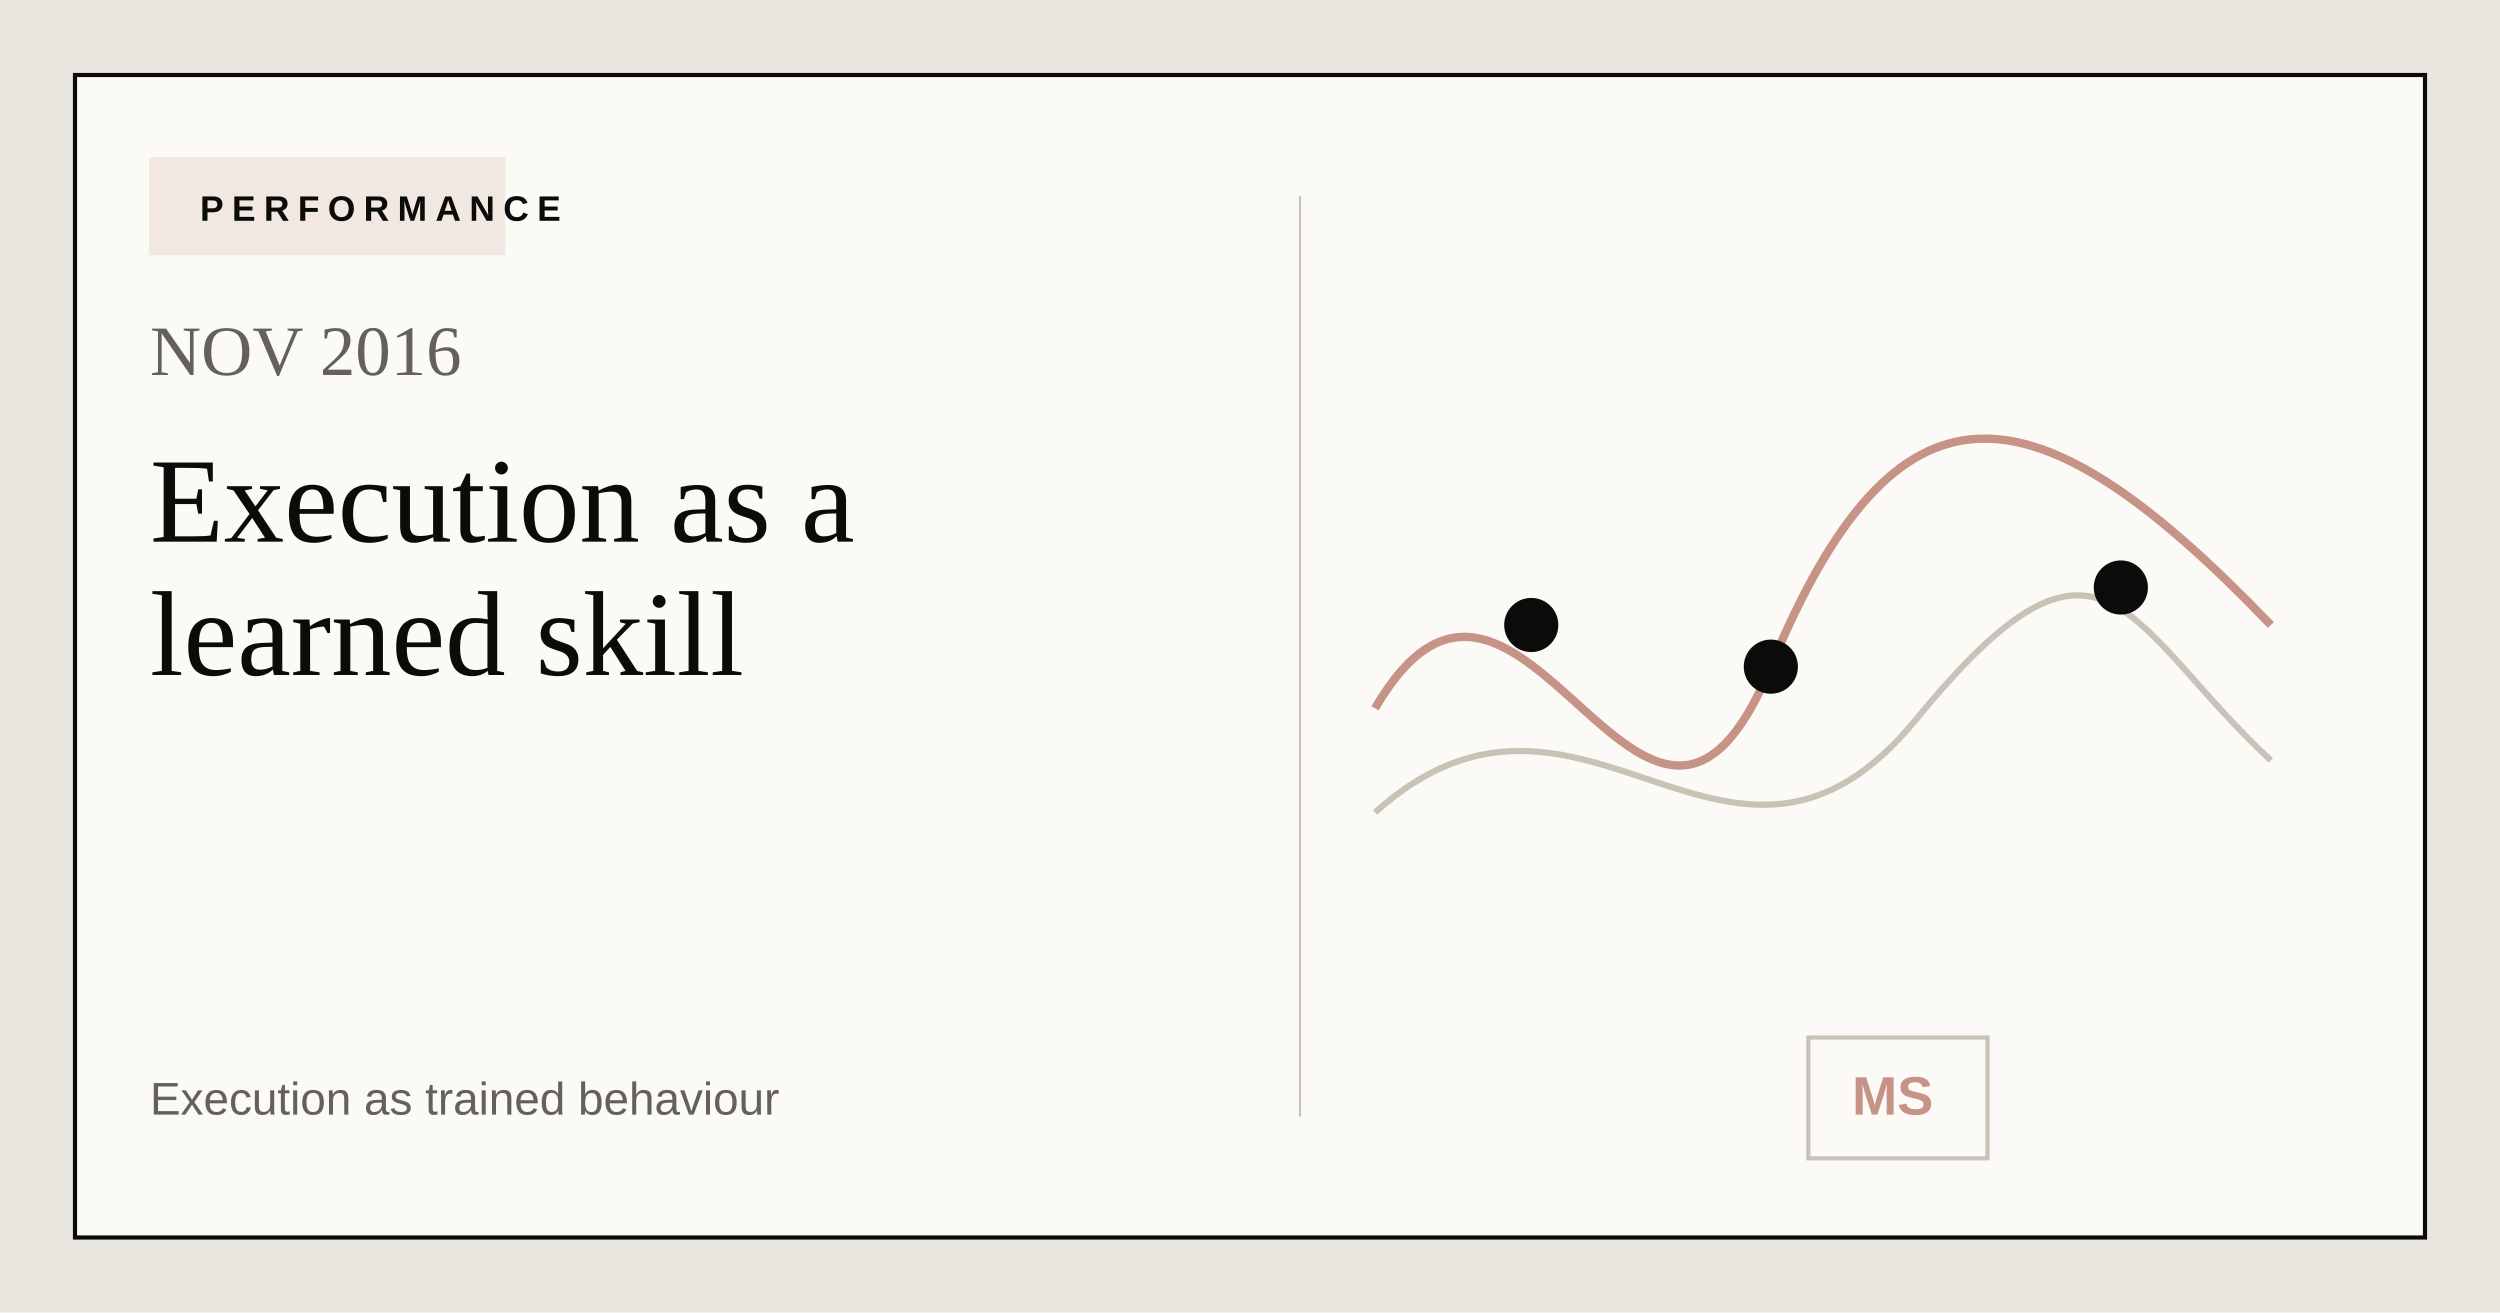
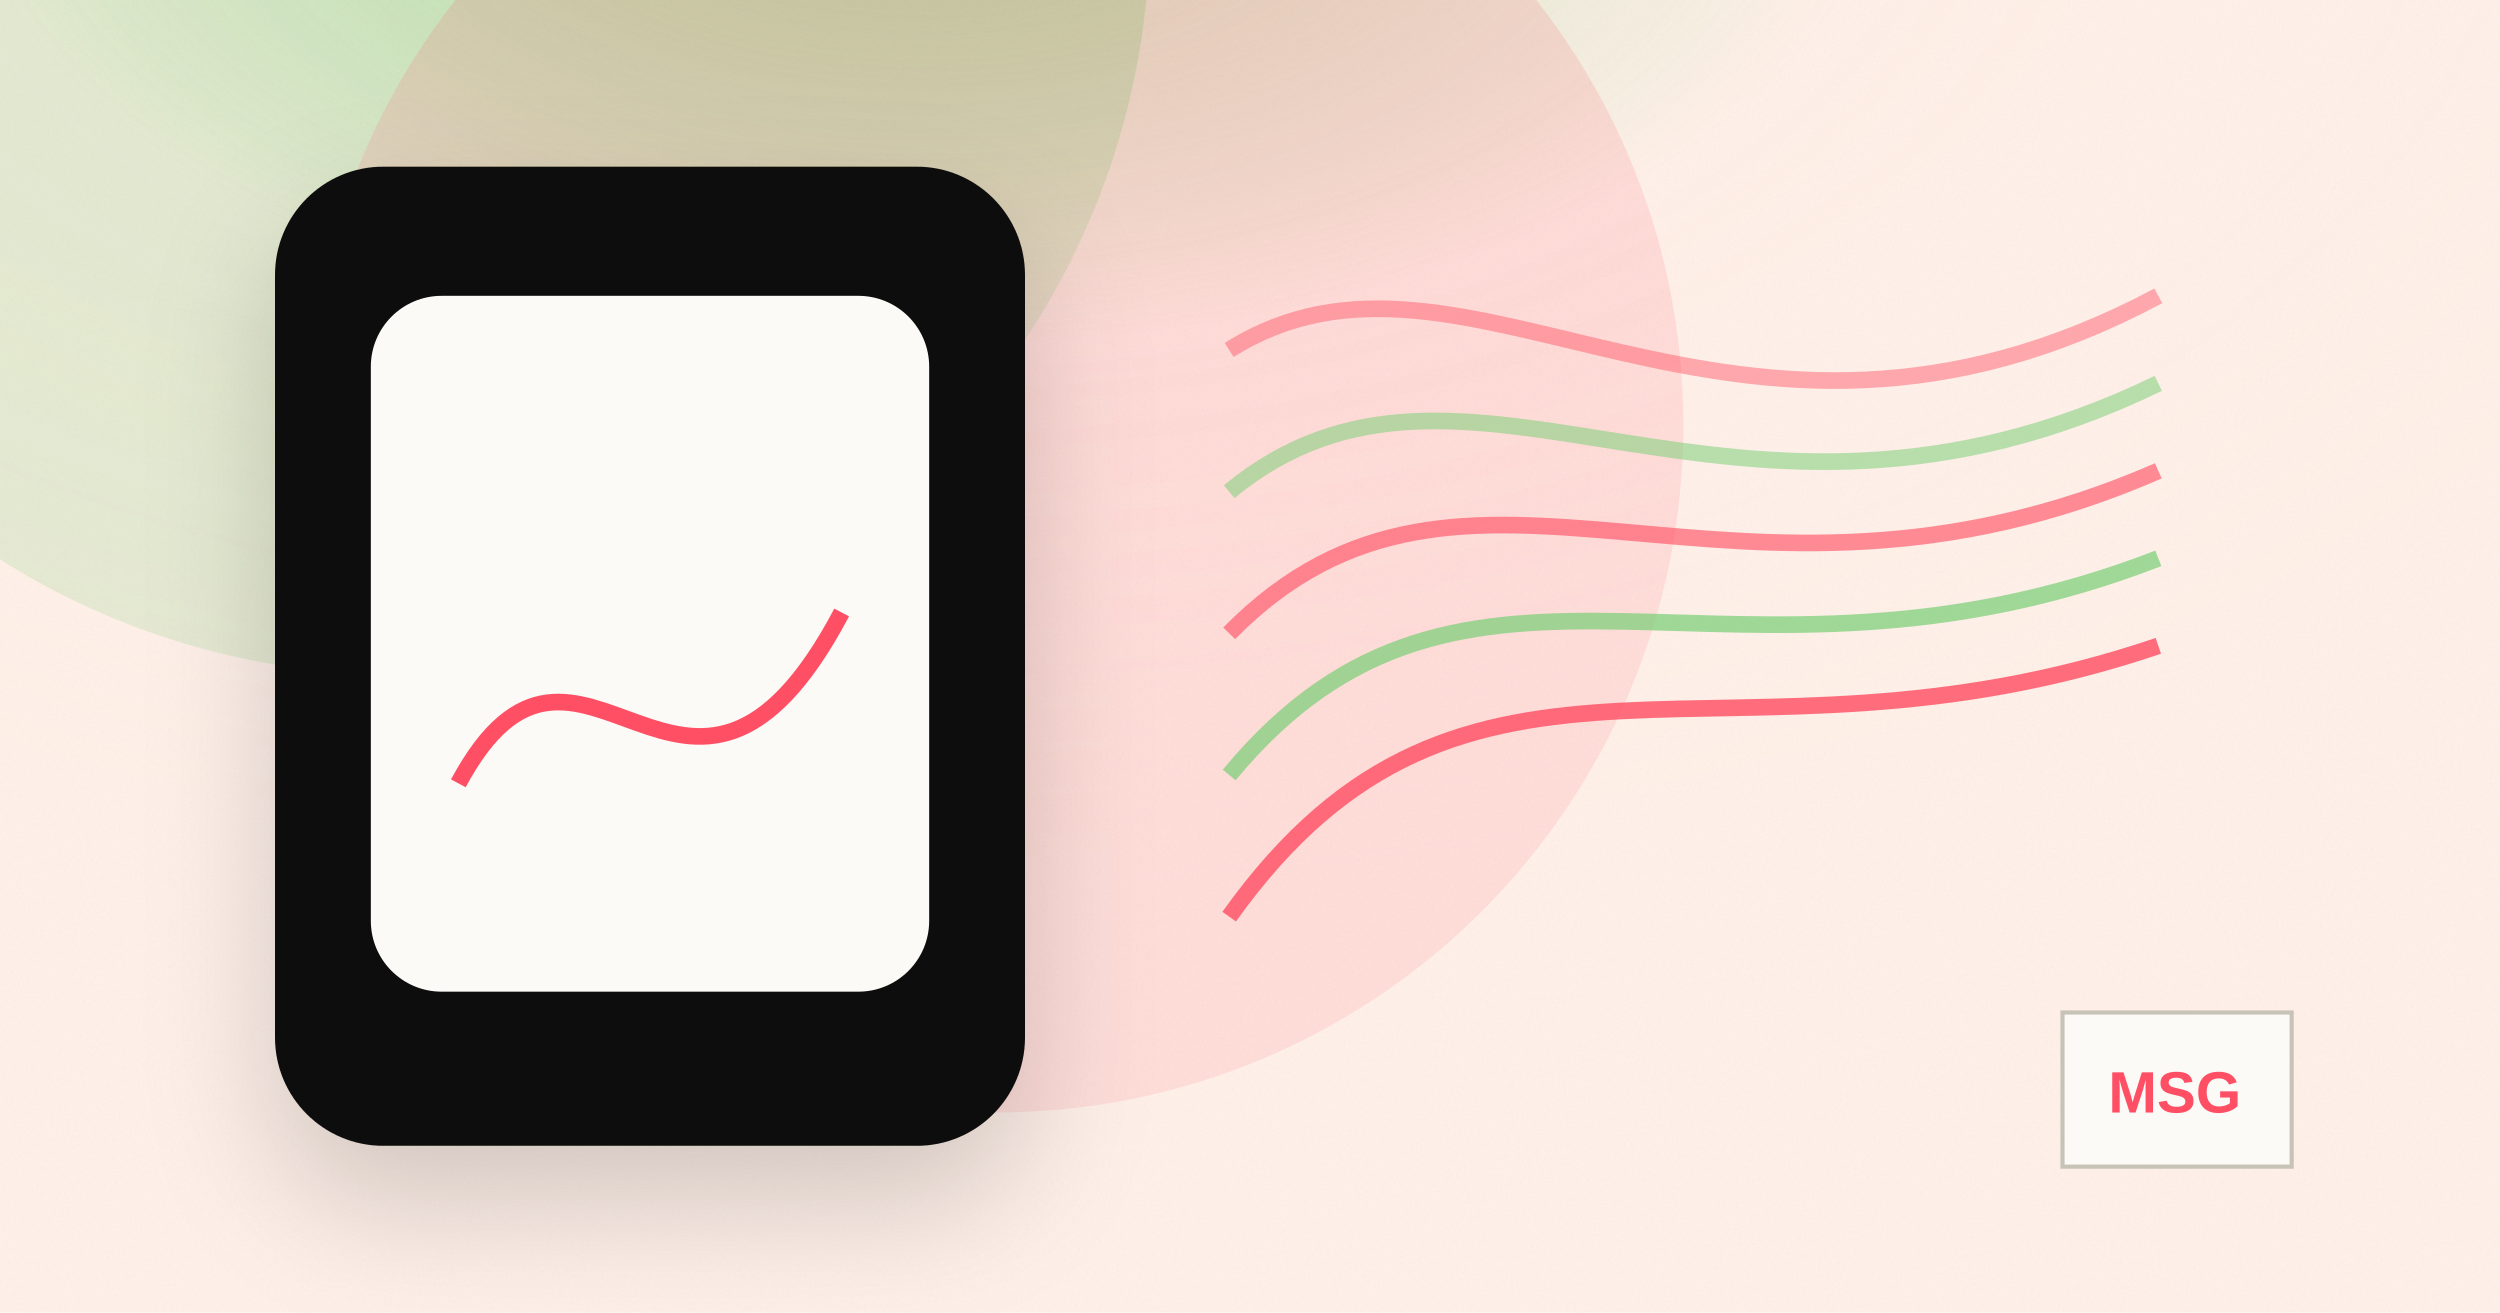
<svg xmlns="http://www.w3.org/2000/svg" width="1200" height="630" viewBox="0 0 1200 630" role="img" aria-labelledby="title desc">
-   <rect width="1200" height="630" fill="#e8e6df" />
-   <rect x="36" y="36" width="1128" height="558" fill="#fbfaf7" stroke="#0b0b09" stroke-width="2" />
-   <rect x="72" y="76" width="170" height="46" fill="#c69386" opacity="0.18" stroke="#c69386" stroke-width="1" />
-   <text x="96" y="106" font-family="Arial, Helvetica, sans-serif" font-size="17" font-weight="700" letter-spacing="4" fill="#0b0b09">PERFORMANCE</text>
-   <text x="72" y="180" font-family="Georgia, 'Times New Roman', serif" font-size="34" fill="#64615b">NOV 2016</text>
-   <text x="72" y="260" font-family="Georgia, 'Times New Roman', serif" font-size="58" font-weight="500" fill="#0b0b09">Execution as a</text>
-   <text x="72" y="324" font-family="Georgia, 'Times New Roman', serif" font-size="58" font-weight="500" fill="#0b0b09">learned skill</text>
-   <text x="72" y="535" font-family="Arial, Helvetica, sans-serif" font-size="22" fill="#64615b">Execution as trained behaviour</text>
-   <path d="M660 340 C730 220 790 465 850 320 S975 180 1090 300" fill="none" stroke="#c69386" stroke-width="4" />
-   <path d="M660 390 C760 300 830 455 920 345 S1020 300 1090 365" fill="none" stroke="#c8c3b7" stroke-width="3" />
-   <circle cx="735" cy="300" r="13" fill="#0b0b09" />
-   <circle cx="850" cy="320" r="13" fill="#0b0b09" />
-   <circle cx="1018" cy="282" r="13" fill="#0b0b09" />
-   <line x1="624" y1="94" x2="624" y2="536" stroke="#c8c3b7" stroke-width="1" />
-   <rect x="868" y="498" width="86" height="58" fill="#fbfaf7" stroke="#c8c3b7" stroke-width="2" />
-   <text x="889" y="535" font-family="Arial, Helvetica, sans-serif" font-size="26" font-weight="700" fill="#c69386">MS</text>
+   <defs>
+     <radialGradient id="glow" cx="37%" cy="-12%" r="80%">
+       <stop offset="0%" stop-color="#7ccf78" stop-opacity="0.42" />
+       <stop offset="48%" stop-color="#fff0e8" stop-opacity="0.9" />
+       <stop offset="100%" stop-color="#fff0e8" />
+     </radialGradient>
+     <linearGradient id="panel" x1="0" y1="0" x2="1" y2="1">
+       <stop offset="0%" stop-color="#ffffff" stop-opacity="0.88" />
+       <stop offset="100%" stop-color="#fbfaf7" stop-opacity="0.64" />
+     </linearGradient>
+     <filter id="shadow" x="-30%" y="-30%" width="160%" height="160%">
+       <feDropShadow dx="0" dy="28" stdDeviation="30" flood-color="#0b0b09" flood-opacity="0.17" />
+     </filter>
+     <filter id="grain">
+       <feTurbulence type="fractalNoise" baseFrequency="0.76" numOctaves="3" stitchTiles="stitch" />
+       <feColorMatrix type="saturate" values="0" />
+       <feComponentTransfer>
+         <feFuncA type="table" tableValues="0 0.069" />
+       </feComponentTransfer>
+     </filter>
+   </defs>
+   <rect width="1200" height="630" fill="#fff0e8" />
+   <circle cx="192" cy="-36" r="360" fill="#7ccf78" opacity="0.42" />
+   <circle cx="478" cy="204" r="330" fill="#ff4f64" opacity="0.26" />
+   <rect width="1200" height="630" fill="url(#glow)" opacity="0.54" />
+   <rect width="1200" height="630" filter="url(#grain)" opacity="0.8" />
+   <rect x="132" y="80" width="360" height="470" rx="52" fill="#11110f" filter="url(#shadow)" />
+   <rect x="178" y="142" width="268" height="334" rx="34" fill="#fbfaf7" />
+   <path d="M590 168 C704 96 830 252 1036 142" stroke="#ff4f64" stroke-width="8" fill="none" opacity="0.45" />
+   <path d="M590 236 C704 142 830 284 1036 184" stroke="#7ccf78" stroke-width="8" fill="none" opacity="0.54" />
+   <path d="M590 304 C704 188 830 316 1036 226" stroke="#ff4f64" stroke-width="8" fill="none" opacity="0.63" />
+   <path d="M590 372 C704 234 830 348 1036 268" stroke="#7ccf78" stroke-width="8" fill="none" opacity="0.72" />
+   <path d="M590 440 C704 280 830 380 1036 310" stroke="#ff4f64" stroke-width="8" fill="none" opacity="0.81" />
+   <path d="M220 376 C278 268 330 434 404 294" stroke="#ff4f64" stroke-width="8" fill="none" />
+   <g transform="translate(990 486)">
+     <rect width="110" height="74" rx="0" fill="#fbfaf7" stroke="#c8c3b7" stroke-width="2" />
+     <text x="22" y="48" font-family="Arial, Helvetica, sans-serif" font-size="28" font-weight="800" fill="#ff4f64">MSG</text>
+   </g>
</svg>
